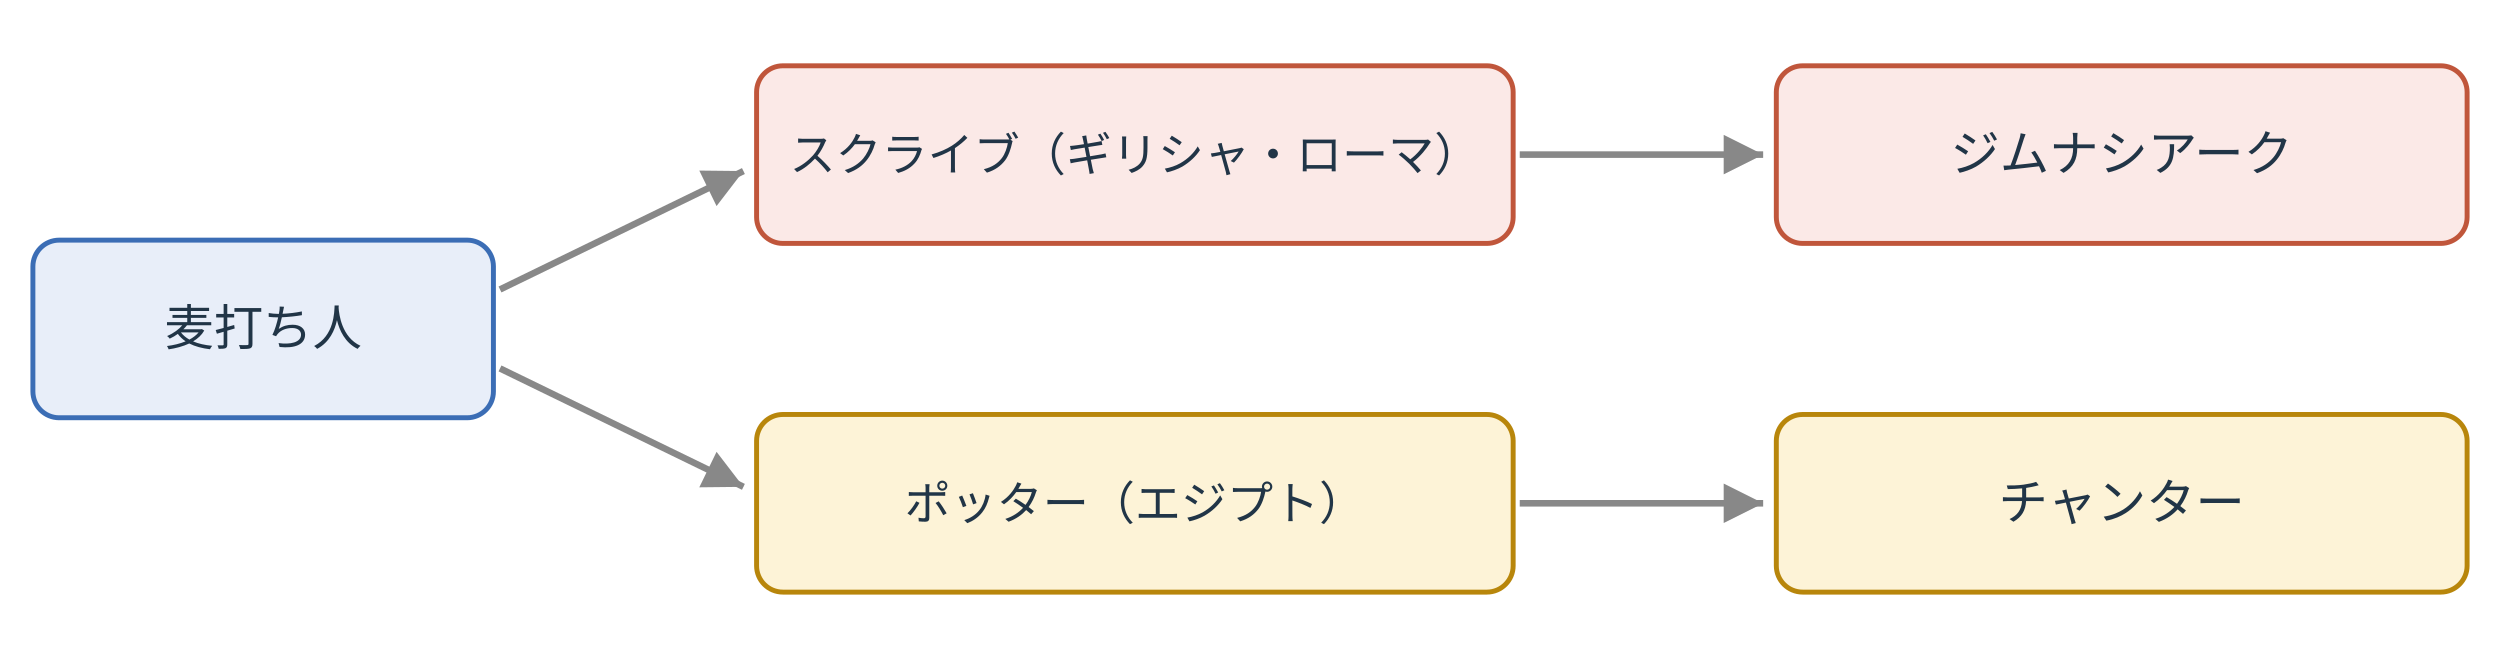
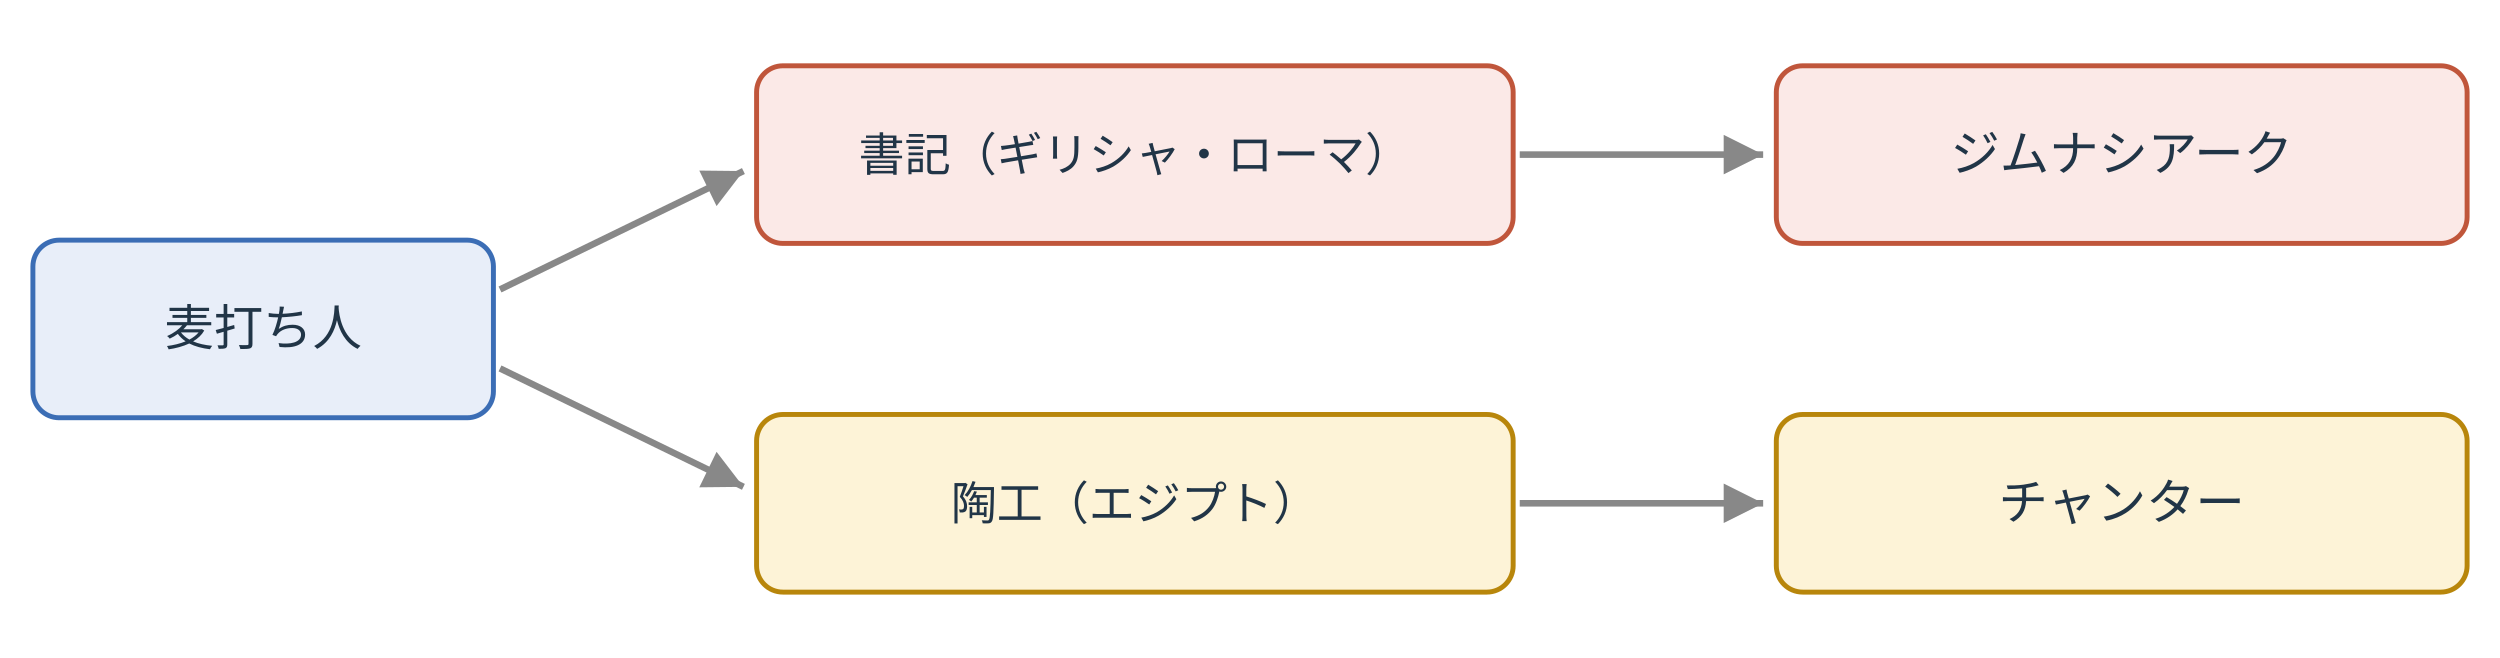
<svg xmlns="http://www.w3.org/2000/svg" viewBox="0 0 760 200" width="760" height="200" font-family="sans-serif">
  <defs>
    <marker id="arrow" markerWidth="8" markerHeight="8" refX="6" refY="3" orient="auto">
      <path d="M0,0 L6,3 L0,6 Z" fill="#888888" />
    </marker>
  </defs>
  <rect x="10" y="73" width="140" height="54" rx="8" fill="#e8eef9" stroke="#3b6db5" stroke-width="1.5" />
  <text x="80" y="105" text-anchor="middle" font-size="15" fill="#213547">麦打ち人</text>
  <rect x="230" y="20" width="230" height="54" rx="8" fill="#fbe9e7" stroke="#c0563b" stroke-width="1.5" />
-   <text x="345" y="52" text-anchor="middle" font-size="14" fill="#213547">スクライブ（ギリシャ・ローマ）</text>
+   <text x="345" y="52" text-anchor="middle" font-size="14" fill="#213547">書記（ギリシャ・ローマ）</text>
  <rect x="540" y="20" width="210" height="54" rx="8" fill="#fbe9e7" stroke="#c0563b" stroke-width="1.5" />
  <text x="645" y="52" text-anchor="middle" font-size="15" fill="#213547">ジムナシアーク</text>
  <rect x="230" y="126" width="230" height="54" rx="8" fill="#fdf3d7" stroke="#b8860b" stroke-width="1.5" />
-   <text x="345" y="158" text-anchor="middle" font-size="14" fill="#213547">ポッター（エジプト）</text>
+   <text x="345" y="158" text-anchor="middle" font-size="14" fill="#213547">陶工（エジプト）</text>
  <rect x="540" y="126" width="210" height="54" rx="8" fill="#fdf3d7" stroke="#b8860b" stroke-width="1.5" />
  <text x="645" y="158" text-anchor="middle" font-size="15" fill="#213547">チャンター</text>
  <line x1="152" y1="88" x2="226" y2="52" stroke="#888888" stroke-width="2" marker-end="url(#arrow)" />
  <line x1="152" y1="112" x2="226" y2="148" stroke="#888888" stroke-width="2" marker-end="url(#arrow)" />
  <line x1="462" y1="47" x2="536" y2="47" stroke="#888888" stroke-width="2" marker-end="url(#arrow)" />
  <line x1="462" y1="153" x2="536" y2="153" stroke="#888888" stroke-width="2" marker-end="url(#arrow)" />
</svg>
